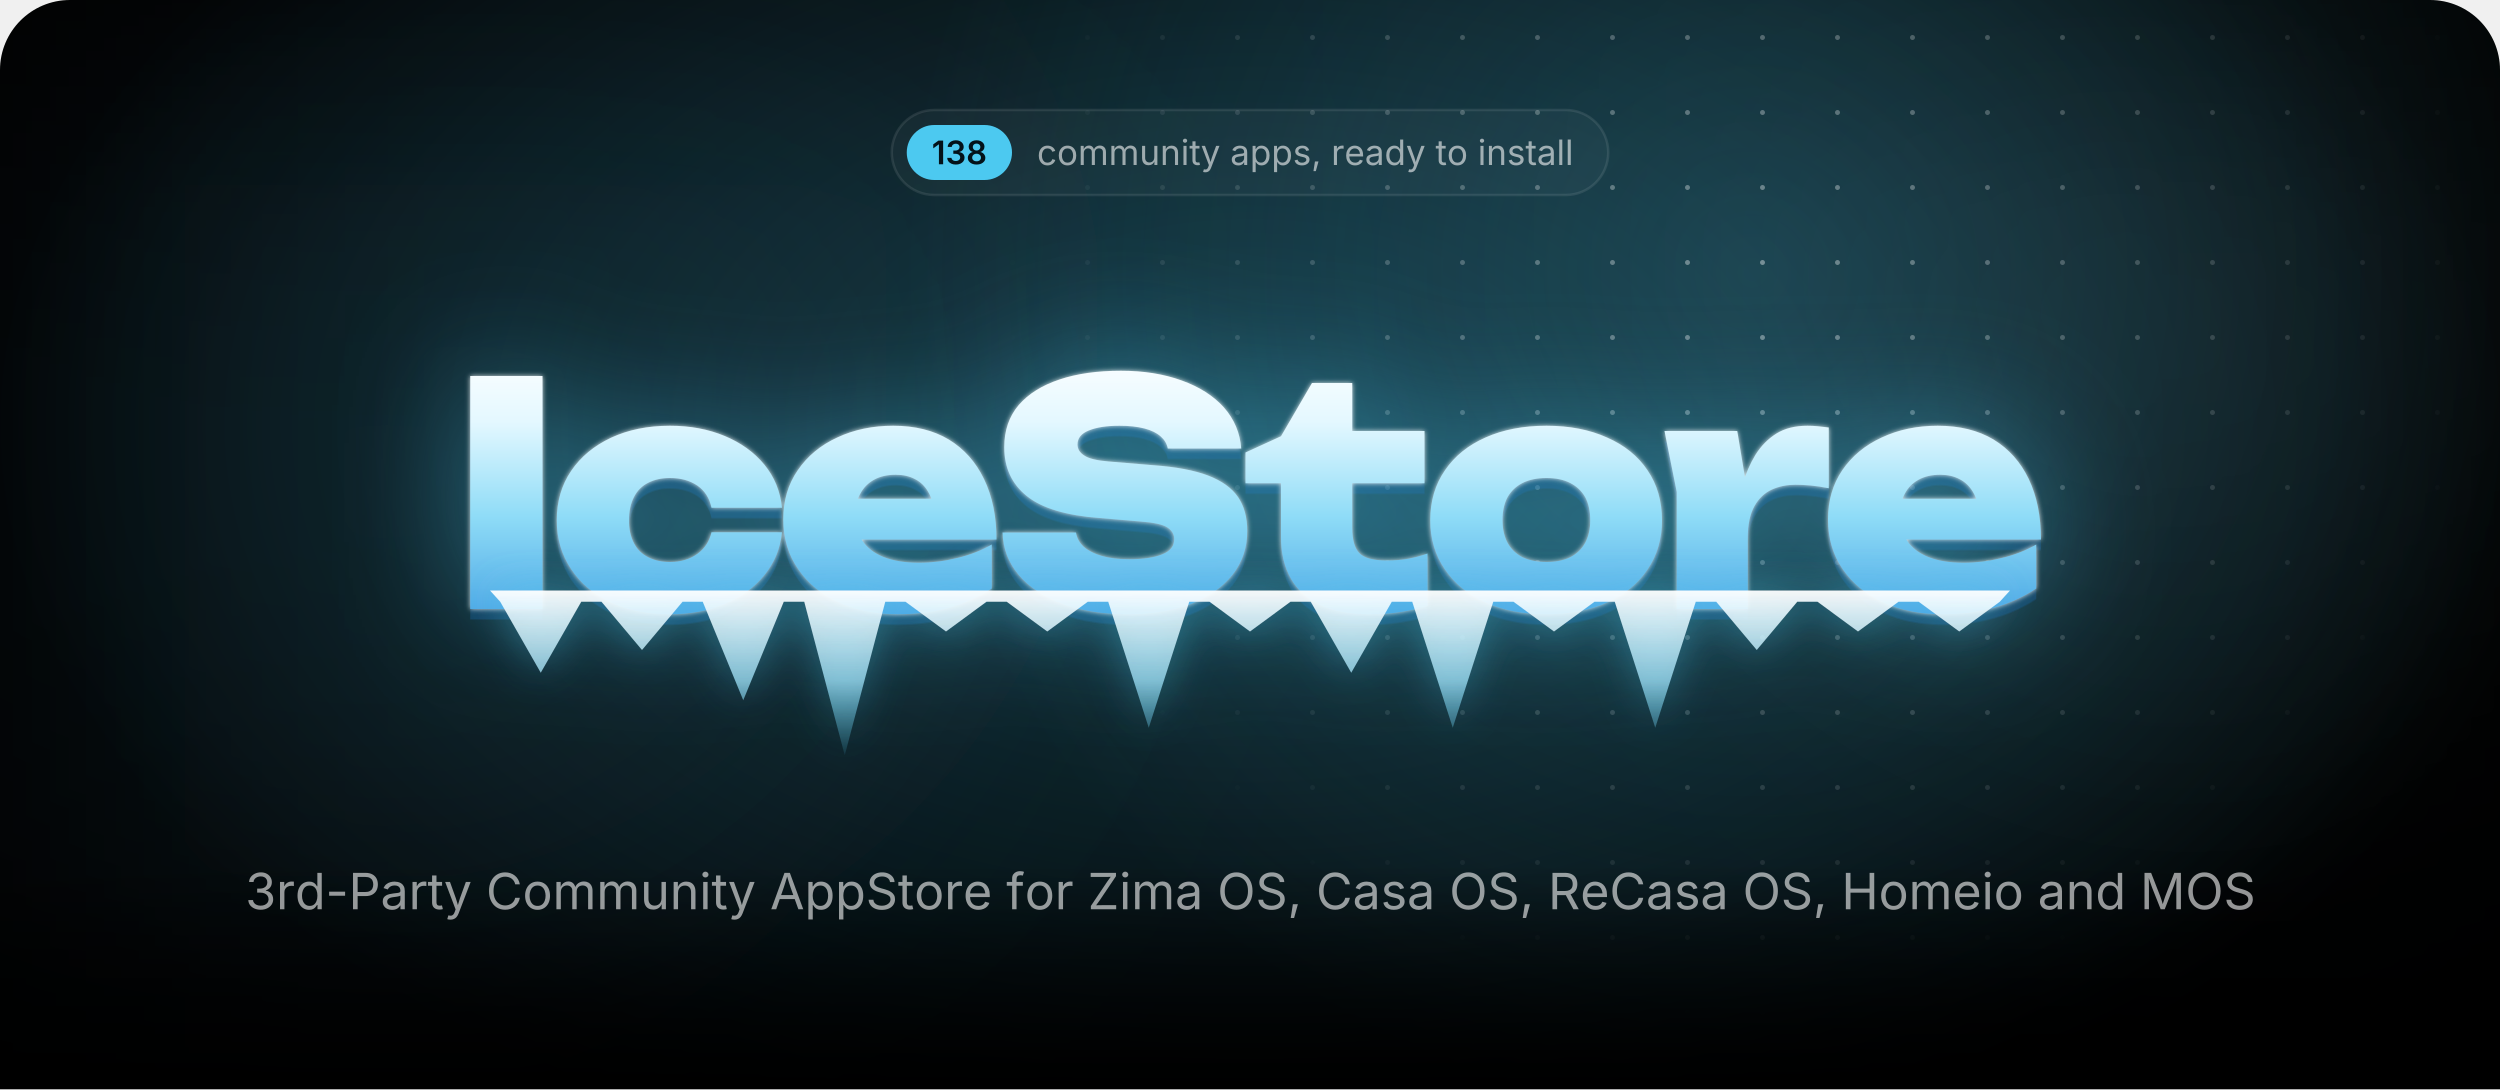
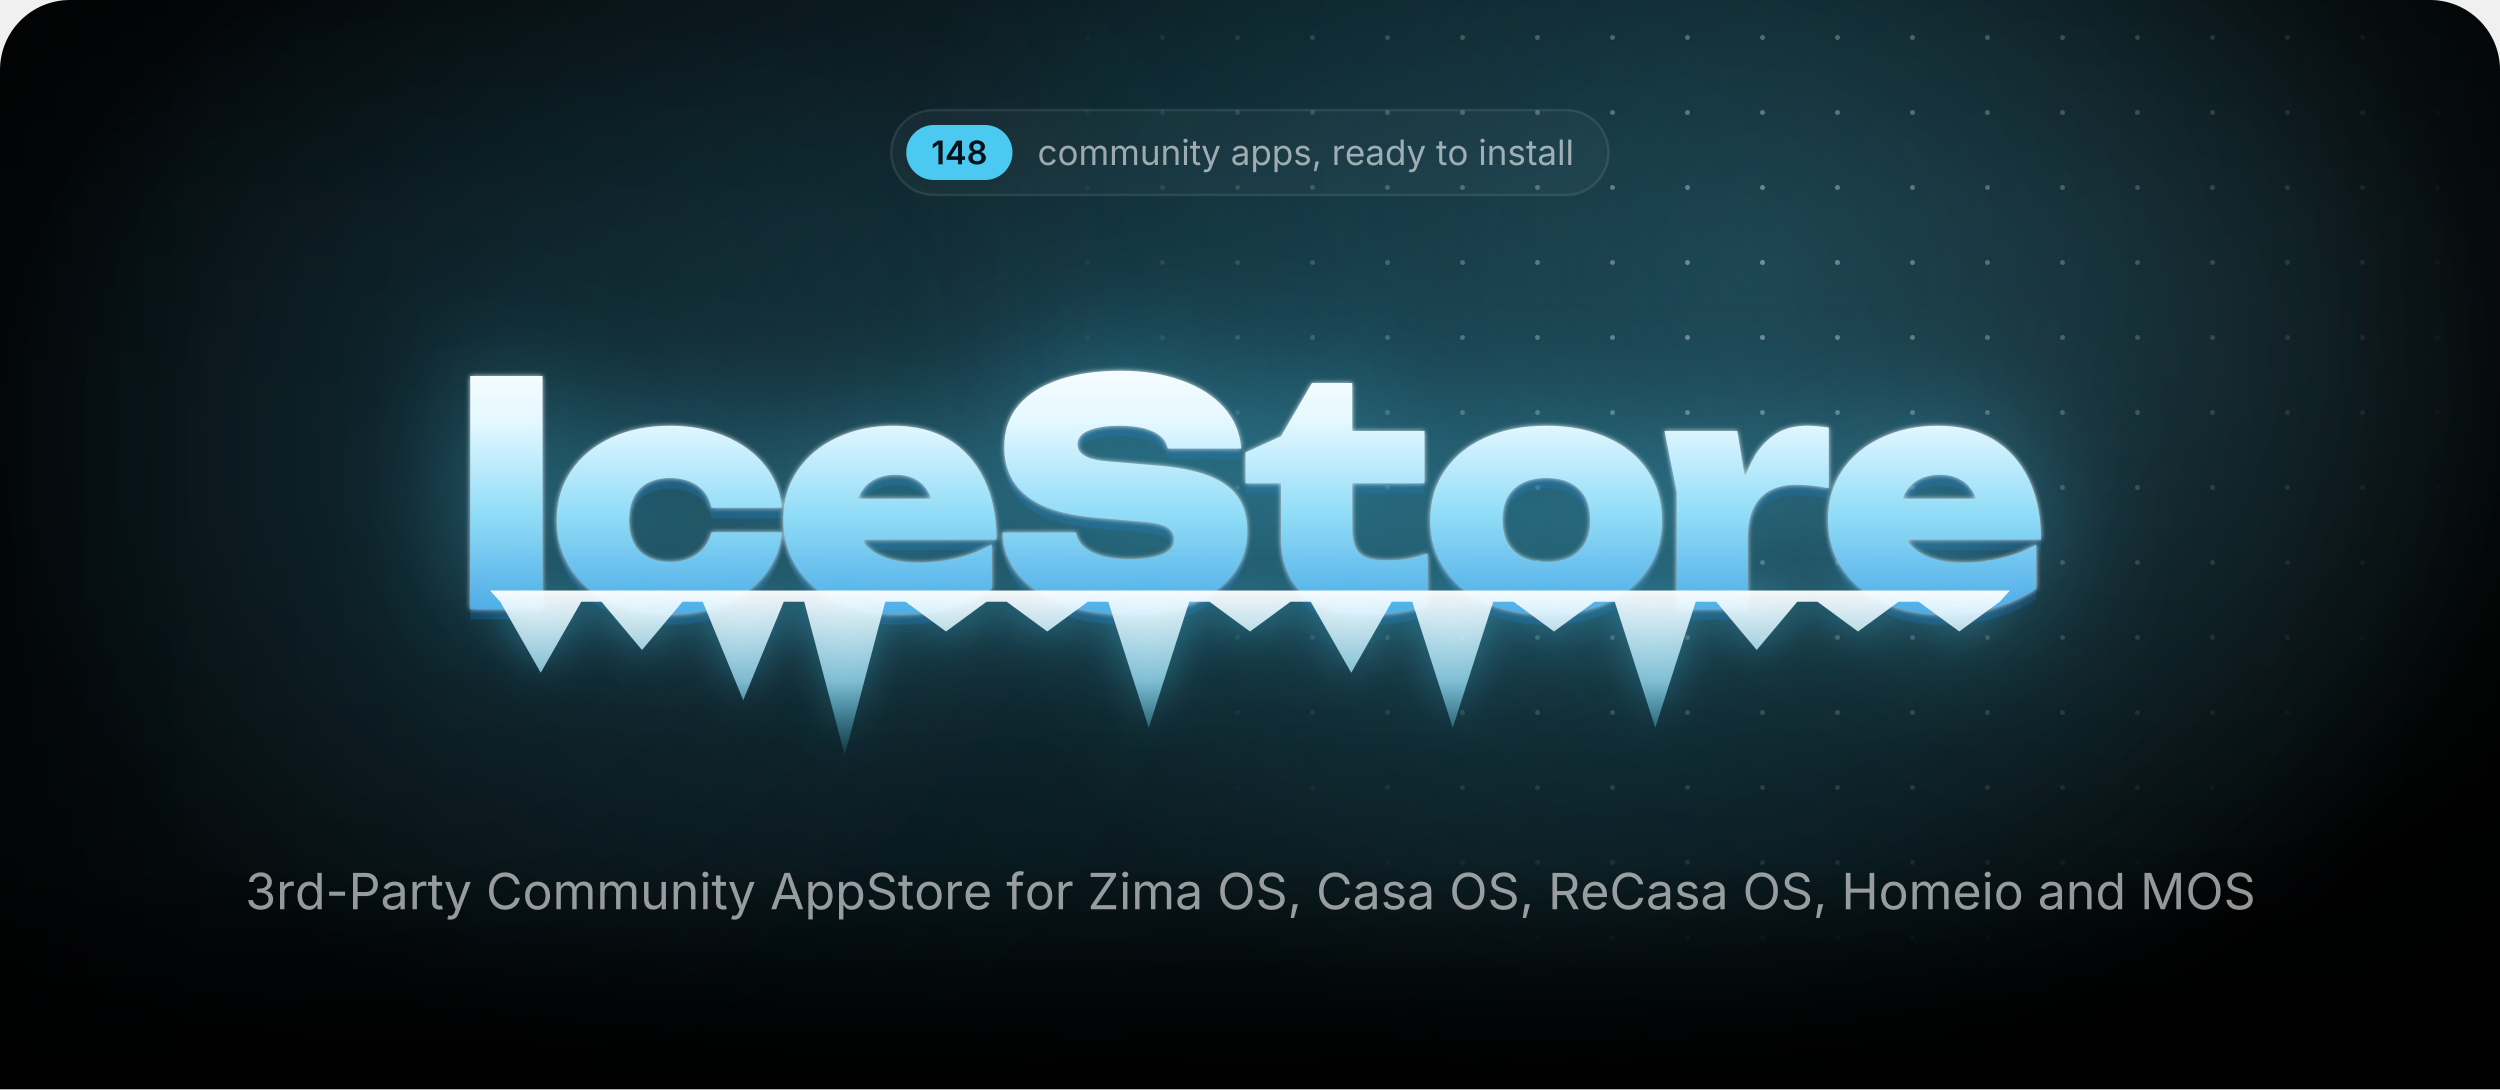
<svg xmlns="http://www.w3.org/2000/svg" width="1000" height="435.7" viewBox="0 0 1000 435.7">
  <style>.blob{transform-box:fill-box;transform-origin:center;animation:drift 22s ease-in-out infinite alternate}.blob+.blob{animation-duration:28s;animation-direction:alternate-reverse}@keyframes drift{to{transform:translate(180px,60px) scale(1.2)}}.spot{animation:spot 18s ease-in-out infinite alternate}@keyframes spot{to{transform:translate(-420px,40px)}}.gl{animation:gl 6s ease-in-out infinite}@keyframes gl{0%,35%{transform:translateX(0)}70%,100%{transform:translateX(1741px)}}.sp{transform-box:fill-box;transform-origin:center;opacity:0;animation:tw 3.2s ease-in-out infinite}@keyframes tw{0%,100%{opacity:0;transform:scale(.3) rotate(0)}50%{opacity:1;transform:scale(1) rotate(45deg)}}@media(prefers-reduced-motion:reduce){*{animation:none!important}}</style>
  <defs>
    <path id="semi.1342" d="M717 1490V0H452V1252H442L94 1002V1256L421 1490Z" />
-     <path id="semi.1345" d="M651 -20Q494 -20 372 34Q251 88 181 184Q111 279 107 404H376Q380 343 416 298Q453 253 514 228Q575 204 651 204Q731 204 792 232Q854 260 890 310Q925 361 925 427Q925 495 889 547Q853 599 786 628Q719 658 624 658H492V864H624Q702 864 761 892Q820 919 853 968Q886 1017 886 1082Q886 1145 858 1192Q829 1239 776 1266Q724 1292 654 1292Q585 1292 527 1268Q469 1243 433 1198Q397 1153 395 1089H138Q140 1214 210 1308Q279 1403 396 1456Q512 1510 656 1510Q805 1510 915 1454Q1025 1398 1086 1304Q1146 1211 1146 1098Q1146 972 1072 887Q998 802 877 775V763Q981 749 1053 702Q1125 654 1162 580Q1200 506 1200 413Q1200 288 1129 190Q1058 92 934 36Q811 -20 651 -20Z" />
+     <path id="semi.1346" d="M107 277V490L740 1490H916V1186H809L380 509V497H1264V277ZM816 0V341L821 438V1490H1072V0Z" />
    <path id="semi.1351" d="M655 -20Q494 -20 369 34Q244 89 174 184Q103 278 103 399Q103 492 144 571Q185 650 256 703Q326 756 414 771V780Q299 806 228 898Q157 991 157 1111Q157 1226 222 1316Q286 1406 398 1458Q511 1510 655 1510Q798 1510 910 1458Q1023 1406 1088 1316Q1153 1226 1153 1111Q1153 991 1082 898Q1010 806 897 780V771Q984 756 1054 703Q1125 650 1166 571Q1208 492 1208 399Q1208 278 1137 184Q1066 89 941 34Q816 -20 655 -20ZM655 186Q739 186 801 215Q863 244 898 296Q932 349 932 418Q932 490 896 544Q860 599 798 631Q735 663 655 663Q575 663 512 632Q449 600 413 545Q377 490 377 418Q377 349 411 297Q445 245 508 216Q571 186 655 186ZM655 865Q724 865 777 893Q830 921 861 970Q892 1020 892 1085Q892 1150 862 1198Q832 1246 778 1273Q725 1300 655 1300Q584 1300 530 1273Q477 1246 448 1198Q418 1150 418 1085Q418 1020 448 970Q478 921 532 893Q586 865 655 865Z" />
    <path id="regular.586" d="M613 -24Q461 -24 346 48Q232 120 168 250Q104 380 104 552Q104 727 168 858Q232 988 346 1060Q461 1132 613 1132Q694 1132 766 1111Q838 1090 898 1050Q957 1011 1000 954Q1043 896 1066 823L893 774Q881 817 856 853Q831 889 796 916Q760 942 714 956Q668 971 613 971Q501 971 429 912Q357 854 322 759Q287 664 287 552Q287 442 322 348Q357 253 429 195Q501 137 613 137Q669 137 716 152Q763 167 800 194Q836 222 861 260Q886 298 898 343L1070 294Q1048 219 1004 160Q961 102 901 60Q841 19 768 -2Q695 -24 613 -24Z" />
    <path id="regular.790" d="M613 -24Q461 -24 346 48Q232 120 168 250Q104 380 104 552Q104 727 168 858Q232 988 346 1060Q461 1132 613 1132Q766 1132 881 1060Q996 988 1060 858Q1124 727 1124 552Q1124 380 1060 250Q996 120 881 48Q766 -24 613 -24ZM613 137Q726 137 799 195Q872 253 907 348Q942 442 942 552Q942 663 907 758Q872 854 799 912Q726 971 613 971Q501 971 429 912Q357 854 322 759Q287 664 287 552Q287 442 322 348Q357 253 429 195Q501 137 613 137Z" />
    <path id="regular.766" d="M158 0V1118H333L334 868H320Q343 959 392 1018Q442 1078 508 1108Q575 1138 647 1138Q769 1138 844 1063Q920 988 942 866H918Q938 950 991 1011Q1044 1072 1120 1105Q1195 1138 1284 1138Q1381 1138 1461 1096Q1541 1054 1588 969Q1636 884 1636 754V0H1456V749Q1456 870 1388 922Q1320 974 1230 974Q1155 974 1100 942Q1046 911 1016 856Q987 801 987 730V0H807V767Q807 860 745 917Q683 974 588 974Q523 974 466 944Q408 913 373 853Q338 793 338 704V0Z" />
    <path id="regular.915" d="M537 -14Q424 -14 338 32Q253 79 206 173Q158 267 158 408V1118H338V423Q338 294 406 221Q474 148 591 148Q671 148 734 183Q798 218 835 286Q872 353 872 448V1118H1053V0H879V271H903Q851 114 756 50Q660 -14 537 -14Z" />
    <path id="regular.773" d="M338 670V0H158V1118H331L332 847H307Q358 1002 452 1067Q547 1132 674 1132Q787 1132 872 1086Q957 1039 1004 946Q1052 852 1052 710V0H872V695Q872 824 804 897Q737 970 620 970Q540 970 476 935Q412 900 375 833Q338 766 338 670Z" />
    <path id="regular.689" d="M158 0V1118H338V0ZM249 1301Q198 1301 161 1336Q124 1371 124 1420Q124 1470 161 1504Q198 1539 249 1539Q301 1539 338 1504Q375 1470 375 1420Q375 1371 338 1336Q301 1301 249 1301Z" />
    <path id="regular.889" d="M598 1118V964H20V1118ZM188 1384H368V290Q368 215 398 180Q429 146 500 146Q517 146 544 150Q570 154 592 158L629 6Q601 -4 566 -9Q530 -14 495 -14Q350 -14 269 62Q188 139 188 276Z" />
    <path id="regular.998" d="M140 -405 186 -249 205 -254Q260 -268 305 -262Q350 -255 386 -217Q422 -179 449 -99L481 -6L54 1118H251L489 455Q527 351 553 249Q579 147 608 51H542Q571 147 598 250Q624 352 661 455L901 1118H1097L606 -167Q572 -256 524 -314Q477 -371 414 -398Q351 -426 272 -426Q224 -426 189 -419Q154 -412 140 -405Z" />
    <path id="regular.507" d="M471 -26Q365 -26 278 14Q192 54 141 131Q90 208 90 318Q90 414 128 474Q166 534 230 568Q293 603 370 620Q447 637 525 647Q625 660 688 667Q751 674 782 691Q812 708 812 749V755Q812 825 786 874Q760 922 708 948Q656 974 578 974Q498 974 441 949Q384 924 348 886Q313 849 295 810L122 867Q165 969 238 1026Q311 1084 399 1108Q487 1132 573 1132Q629 1132 700 1118Q772 1105 838 1065Q905 1025 948 946Q992 868 992 737V0H815V152H803Q784 113 742 72Q700 30 633 2Q566 -26 471 -26ZM502 133Q602 133 671 172Q740 211 776 274Q812 336 812 404V559Q801 546 764 536Q727 525 680 517Q632 509 588 504Q543 498 517 495Q452 487 396 468Q339 448 305 410Q271 373 271 309Q271 251 301 212Q331 173 383 153Q435 133 502 133Z" />
    <path id="regular.843" d="M158 -418V1118H332V939H352Q371 969 405 1014Q439 1060 503 1096Q567 1132 676 1132Q816 1132 922 1062Q1029 992 1090 862Q1150 733 1150 556Q1150 378 1090 248Q1030 118 924 47Q817 -24 677 -24Q571 -24 506 12Q441 49 406 96Q371 142 352 173H338V-418ZM650 137Q755 137 826 194Q896 250 932 346Q967 441 967 558Q967 674 932 768Q897 861 826 916Q756 971 650 971Q547 971 477 919Q407 867 372 774Q336 682 336 558Q336 434 372 339Q408 244 478 190Q549 137 650 137Z" />
    <path id="regular.871" d="M538 -24Q423 -24 334 10Q244 43 186 109Q128 175 108 271L279 312Q303 220 370 177Q436 134 536 134Q653 134 722 184Q792 234 792 303Q792 361 752 400Q711 438 628 457L442 501Q290 537 216 612Q142 688 142 806Q142 902 196 976Q250 1049 344 1090Q437 1132 556 1132Q671 1132 752 1098Q832 1063 882 1002Q933 942 958 863L795 821Q772 881 718 930Q665 979 557 979Q457 979 390 933Q324 887 324 817Q324 755 369 718Q414 680 512 657L681 617Q833 581 906 506Q979 430 979 315Q979 217 924 140Q868 64 768 20Q669 -24 538 -24Z" />
    <path id="regular.1501" d="M128 -359 216 208H422L266 -359Z" />
    <path id="regular.852" d="M158 0V1118H332V946H344Q375 1031 454 1082Q534 1134 634 1134Q654 1134 682 1133Q709 1132 725 1131V950Q717 952 685 956Q653 960 617 960Q537 960 474 926Q410 893 374 834Q338 776 338 700V0Z" />
    <path id="regular.614" d="M628 -24Q466 -24 348 48Q231 120 168 249Q104 378 104 550Q104 722 166 853Q228 984 342 1058Q455 1132 607 1132Q696 1132 782 1102Q869 1073 940 1008Q1010 942 1052 835Q1094 728 1094 573V498H226V650H997L913 594Q913 704 878 790Q844 875 776 924Q708 972 607 972Q506 972 434 922Q362 873 324 794Q286 714 286 623V522Q286 398 329 312Q372 225 450 180Q527 136 629 136Q695 136 749 155Q803 174 842 212Q881 251 902 308L1076 260Q1050 176 988 112Q926 48 834 12Q743 -24 628 -24Z" />
    <path id="regular.597" d="M577 -24Q438 -24 331 47Q224 118 164 248Q104 378 104 556Q104 733 164 862Q225 992 332 1062Q439 1132 578 1132Q687 1132 751 1096Q815 1060 850 1014Q884 969 902 939H916V1490H1096V0H922V173H902Q884 142 848 96Q813 49 748 12Q684 -24 577 -24ZM604 137Q706 137 776 190Q846 244 882 339Q918 434 918 558Q918 682 882 774Q847 867 777 919Q707 971 604 971Q498 971 428 916Q357 861 322 768Q287 674 287 558Q287 441 322 346Q358 250 429 194Q500 137 604 137Z" />
    <path id="regular.736" d="M338 1490V0H158V1490Z" />
    <path id="regular.1345" d="M635 -20Q489 -20 376 30Q263 80 196 169Q130 258 125 376H317Q323 305 366 254Q408 202 478 174Q547 147 632 147Q726 147 798 180Q871 212 913 271Q955 330 955 407Q955 488 914 550Q874 611 797 646Q720 681 609 681H488V846H609Q696 846 762 878Q829 909 866 966Q903 1023 903 1100Q903 1174 870 1229Q838 1284 778 1314Q718 1345 637 1345Q561 1345 494 1318Q428 1290 386 1239Q343 1188 340 1115H157Q161 1232 227 1321Q293 1410 402 1460Q510 1510 641 1510Q780 1510 880 1454Q981 1398 1035 1307Q1089 1216 1089 1110Q1089 984 1022 896Q956 808 842 774V762Q937 747 1004 698Q1072 649 1108 574Q1143 499 1143 405Q1143 283 1077 187Q1011 91 896 36Q781 -20 635 -20Z" />
    <path id="regular.1459" d="M798 719V553H144V719Z" />
    <path id="regular.375" d="M180 0V1490H690Q864 1490 976 1426Q1089 1363 1144 1256Q1198 1149 1198 1016Q1198 883 1144 775Q1089 667 977 603Q865 539 691 539H330V706H682Q800 706 872 746Q944 787 976 858Q1009 928 1009 1016Q1009 1104 976 1174Q944 1243 872 1283Q799 1323 680 1323H370V0Z" />
    <path id="regular.73" d="M783 -20Q592 -20 442 72Q293 165 208 336Q122 508 122 744Q122 981 208 1152Q293 1324 442 1417Q592 1510 783 1510Q896 1510 996 1477Q1097 1444 1177 1380Q1257 1317 1310 1226Q1364 1136 1384 1021H1194Q1178 1098 1140 1156Q1101 1214 1046 1254Q990 1294 923 1314Q856 1334 783 1334Q649 1334 541 1266Q433 1198 370 1066Q307 935 307 744Q307 554 370 422Q434 291 542 224Q650 156 783 156Q856 156 923 176Q990 197 1046 236Q1101 276 1140 334Q1178 393 1194 469H1384Q1365 355 1312 265Q1258 175 1178 111Q1098 47 998 14Q897 -20 783 -20Z" />
    <path id="regular.2" d="M52 0 593 1490H813L1361 0H1161L845 884Q816 966 778 1088Q739 1211 684 1401H720Q666 1209 626 1084Q587 960 561 884L254 0ZM324 416V582H1089V416Z" />
    <path id="regular.397" d="M657 -26Q496 -26 378 26Q259 78 192 172Q125 265 116 390H311Q319 306 368 252Q417 197 494 170Q570 144 657 144Q758 144 838 177Q919 210 966 270Q1013 330 1013 409Q1013 481 972 526Q932 571 865 600Q798 629 718 651L538 702Q358 753 258 848Q158 943 158 1091Q158 1217 226 1312Q294 1406 410 1458Q526 1510 670 1510Q817 1510 930 1458Q1043 1406 1108 1316Q1174 1227 1178 1114H992Q979 1223 888 1282Q797 1342 664 1342Q568 1342 496 1310Q423 1279 383 1224Q343 1170 343 1100Q343 1022 392 974Q440 927 506 900Q573 874 627 859L776 818Q836 802 908 774Q981 746 1047 700Q1113 653 1156 582Q1198 510 1198 406Q1198 284 1134 186Q1071 88 950 31Q829 -26 657 -26Z" />
    <path id="regular.647" d="M678 1118V964H20V1118ZM240 0V1267Q240 1364 286 1429Q331 1494 404 1527Q477 1560 558 1560Q622 1560 664 1550Q706 1539 726 1530L676 1376Q662 1381 640 1387Q617 1393 579 1393Q496 1393 458 1350Q420 1308 420 1227V0Z" />
    <path id="regular.496" d="M130 0V134L796 1125Q841 1192 892 1260Q943 1327 994 1393L1015 1331Q923 1325 830 1324Q737 1322 645 1322H122V1490H1158V1354L502 379Q454 308 400 237Q347 166 294 97L273 159Q365 165 456 166Q548 168 640 168H1166V0Z" />
    <path id="regular.321" d="M784 -20Q593 -20 444 72Q294 165 208 336Q122 508 122 744Q122 981 208 1152Q294 1324 444 1417Q593 1510 784 1510Q975 1510 1124 1417Q1273 1324 1358 1152Q1444 981 1444 744Q1444 508 1358 336Q1273 165 1124 72Q975 -20 784 -20ZM784 156Q917 156 1024 224Q1132 291 1196 422Q1259 554 1259 744Q1259 936 1196 1068Q1132 1199 1024 1266Q917 1334 784 1334Q650 1334 542 1266Q434 1198 370 1066Q307 935 307 744Q307 554 370 423Q434 292 542 224Q650 156 784 156Z" />
    <path id="regular.384" d="M180 0V1490H690Q864 1490 976 1430Q1089 1371 1144 1267Q1198 1163 1198 1030Q1198 897 1144 795Q1089 693 977 636Q865 578 691 578H286V747H682Q800 747 872 782Q943 816 976 880Q1009 943 1009 1030Q1009 1119 976 1184Q943 1250 871 1286Q799 1323 680 1323H370V0ZM1036 0 676 671H890L1256 0Z" />
    <path id="regular.161" d="M180 0V1490H370V846H1152V1490H1342V0H1152V678H370V0Z" />
    <path id="regular.292" d="M180 0V1490H450L817 550Q830 517 846 468Q863 418 882 360Q900 302 917 244Q934 187 947 138H905Q919 184 936 240Q953 297 972 356Q990 414 1007 465Q1024 516 1037 550L1399 1490H1670V0H1483V851Q1483 897 1484 956Q1484 1015 1486 1080Q1487 1145 1488 1212Q1490 1279 1491 1342H1507Q1486 1273 1462 1202Q1439 1130 1416 1064Q1394 997 1374 942Q1354 887 1340 851L1007 0H842L504 851Q490 886 471 940Q452 993 430 1058Q407 1124 383 1196Q359 1269 334 1342H352Q354 1286 356 1221Q357 1156 358 1090Q359 1023 360 962Q361 900 361 851V0Z" />
    <radialGradient id="glow">
      <stop stop-color="#4cc9f0" stop-opacity=".28" />
      <stop offset="1" stop-color="#4cc9f0" stop-opacity="0" />
    </radialGradient>
    <radialGradient id="cur">
      <stop stop-color="#4cc9f0" stop-opacity=".2" />
      <stop offset=".65" stop-color="#4cc9f0" stop-opacity="0" />
    </radialGradient>
    <radialGradient id="spot">
      <stop stop-color="#fff" />
      <stop offset="1" stop-color="#000" />
    </radialGradient>
    <pattern id="dots" width="30" height="30" patternUnits="userSpaceOnUse">
      <circle cx="15" cy="15" r="1" fill="#fff" fill-opacity=".4" />
    </pattern>
    <mask id="dm">
      <circle class="spot" cx="700" cy="110" r="300" fill="url(#spot)" />
    </mask>
    <linearGradient id="fade" x2="0" y2="1">
      <stop offset="0.793" stop-color="#fff" />
      <stop offset="1" stop-color="#000" />
    </linearGradient>
    <mask id="bf">
      <rect width="1000" height="435.7" fill="url(#fade)" />
    </mask>
    <filter id="blur" filterUnits="userSpaceOnUse" x="-500" y="-500" width="2000" height="1500">
      <feGaussianBlur stdDeviation="90" />
    </filter>
    <linearGradient id="ice" gradientUnits="userSpaceOnUse" x1="0" y1="138" x2="0" y2="256">
      <stop stop-color="#fff" />
      <stop offset=".26" stop-color="#e4f8ff" />
      <stop offset=".58" stop-color="#8fdcf7" />
      <stop offset="1" stop-color="#3d9be0" />
    </linearGradient>
    <linearGradient id="ig" x2="0" y2="1">
      <stop stop-color="#fff" stop-opacity=".95" />
      <stop offset=".55" stop-color="#9fe3fa" stop-opacity=".75" />
      <stop offset="1" stop-color="#4cc9f0" stop-opacity=".1" />
    </linearGradient>
    <linearGradient id="gl">
      <stop stop-color="#fff" stop-opacity="0" />
      <stop offset=".5" stop-color="#fff" stop-opacity=".95" />
      <stop offset="1" stop-color="#fff" stop-opacity="0" />
    </linearGradient>
    <clipPath id="wc">
      <path d="M188.1 150.4H217V243.6H188.1ZM312.8 212.9Q311.8 222.7 305.7 230.1Q299.7 237.5 289.9 241.6Q280.1 245.7 268 245.7Q254.7 245.7 244.4 241Q234.2 236.3 228.5 227.7Q222.7 219.1 222.7 208.1Q222.7 196.8 228.5 188.3Q234.2 179.9 244.4 175.1Q254.7 170.3 268 170.3Q280.1 170.3 289.9 174.4Q299.7 178.5 305.7 185.8Q311.8 193.2 312.8 203.1H284.6Q283.4 197.3 278.9 194.2Q274.4 191.2 268 191.2Q263 191.2 259.3 193.1Q255.5 195 253.6 198.8Q251.6 202.6 251.6 208.1Q251.6 213.5 253.6 217.3Q255.5 221 259.3 222.9Q263 224.8 268 224.8Q274.4 224.8 278.9 221.6Q283.4 218.3 284.6 212.9ZM359 245.7Q345.9 245.7 335.6 241Q325.2 236.3 319.3 227.7Q313.3 219.1 313.3 207.7Q313.3 196.5 319.1 188.1Q324.9 179.6 334.9 175Q344.9 170.3 357.3 170.3Q370.3 170.3 379.5 175.8Q388.7 181.4 393.6 191.6Q398.6 201.9 398.6 215.8H336.6V199.5H382.2L373.8 205.1Q373.3 200.2 371.3 196.8Q369.4 193.4 366.1 191.7Q362.8 189.9 358.3 189.9Q353.2 189.9 349.6 191.9Q346 193.9 344.1 197.5Q342.1 201 342.1 205.5Q342.1 211.8 344.9 216.2Q347.7 220.5 353.4 222.8Q359.2 225.1 367.6 225.1Q375.3 225.1 382.9 223.2Q390.5 221.4 396.7 217.8V235.4Q389.1 240.4 379.7 243.1Q370.3 245.7 359 245.7ZM401 213H430.4Q430.9 216.3 433.5 218.7Q436.2 221.1 440.8 222.4Q445.4 223.7 451.6 223.7Q460.2 223.7 465 221.7Q469.7 219.8 469.7 215.7Q469.7 212.8 467 211Q464.3 209.2 456.2 208.6L439.8 207.2Q419.7 205.7 410.7 198.4Q401.7 191.2 401.7 178.9Q401.7 168.8 407.5 162Q413.3 155.3 423.8 151.8Q434.2 148.3 448.4 148.3Q462 148.3 472.7 152.2Q483.3 156 489.6 163Q495.8 170.1 496.5 179.4H467.1Q466.6 176.6 464.3 174.6Q462 172.5 457.8 171.4Q453.6 170.3 447.8 170.3Q440.1 170.3 435.5 172.2Q431 174 431 177.8Q431 180.5 433.7 182.2Q436.3 184 443.5 184.6L461.5 186.1Q475 187.1 483.2 190.2Q491.5 193.4 495.2 198.8Q498.9 204.2 498.9 212.4Q498.9 222.4 493 229.9Q487 237.4 476.3 241.6Q465.5 245.7 451.1 245.7Q436.3 245.7 425.1 241.6Q414 237.5 407.6 230.1Q401.3 222.7 401 213ZM498.2 193.3V181L512.4 174.5L524.8 153.2H540.9V172.4H569.8V193.3H540.9V211.1Q540.9 218.3 543.7 221.2Q546.5 224.2 554.7 224.2Q559.8 224.2 563.8 223.4Q567.8 222.6 571 221.4V242.4Q567 243.6 560.9 244.7Q554.9 245.7 548.1 245.7Q536 245.7 528.1 242Q520.2 238.3 516.3 231.3Q512.4 224.4 512.4 214.9V193.3ZM618.5 245.7Q604.7 245.7 594.2 241Q583.8 236.3 578 227.8Q572.1 219.3 572.1 208.1Q572.1 196.6 578 188.1Q583.8 179.6 594.2 175Q604.7 170.3 618.6 170.3Q632.4 170.3 642.8 175Q653.3 179.6 659 188.1Q664.8 196.6 664.8 208.1Q664.8 219.3 659 227.8Q653.3 236.3 642.8 241Q632.4 245.7 618.5 245.7ZM618.6 224.8Q624.2 224.8 628.1 222.9Q632 220.9 634.1 217.1Q636.1 213.3 636.1 208.1Q636.1 202.7 634.1 198.9Q632 195.2 628.1 193.2Q624.2 191.2 618.6 191.2Q613 191.2 609 193.2Q605.1 195.2 603 198.9Q601 202.7 601 208Q601 213.3 603 217.1Q605.1 220.9 609 222.9Q613 224.8 618.6 224.8ZM665.8 172.4H694.9L699.1 197.6V243.6H670.7V196.8ZM731.5 171V195.3Q727.6 194.5 724.3 194.2Q721 193.9 718.2 193.9Q713.1 193.9 708.8 195.8Q704.4 197.8 701.8 202.4Q699.1 207.1 699.1 215.3L693.9 208.8Q695 201.1 696.9 194.2Q698.9 187.3 702.2 181.9Q705.6 176.5 710.6 173.4Q715.6 170.3 723 170.3Q725 170.3 727.1 170.5Q729.2 170.7 731.5 171ZM776.9 245.7Q763.7 245.7 753.4 241Q743.1 236.3 737.1 227.7Q731.2 219.1 731.2 207.7Q731.2 196.5 736.9 188.1Q742.7 179.6 752.7 175Q762.7 170.3 775.1 170.3Q788.2 170.3 797.4 175.8Q806.6 181.4 811.5 191.6Q816.4 201.9 816.4 215.8H754.4V199.5H800L791.7 205.1Q791.2 200.2 789.2 196.8Q787.2 193.4 783.9 191.7Q780.6 189.9 776.1 189.9Q771 189.9 767.4 191.9Q763.8 193.9 761.9 197.5Q760 201 760 205.5Q760 211.8 762.8 216.2Q765.6 220.5 771.3 222.8Q777 225.1 785.5 225.1Q793.2 225.1 800.7 223.2Q808.3 221.4 814.5 217.8V235.4Q807 240.4 797.6 243.1Q788.2 245.7 776.9 245.7Z" />
    </clipPath>
    <filter id="frost" x="-20%" y="-60%" width="140%" height="220%" color-interpolation-filters="sRGB">
      <feGaussianBlur in="SourceAlpha" stdDeviation="1" result="a" />
      <feFlood flood-color="#fff" flood-opacity=".85" />
      <feComposite in2="a" operator="in" result="s1" />
      <feGaussianBlur in="SourceAlpha" stdDeviation="25.2" result="b" />
      <feFlood flood-color="#4cc9f0" flood-opacity=".5" />
      <feComposite in2="b" operator="in" result="s2" />
      <feOffset in="SourceAlpha" dy="4.2" result="c" />
      <feFlood flood-color="#125696" flood-opacity=".4" />
      <feComposite in2="c" operator="in" result="s3" />
      <feMerge>
        <feMergeNode in="s3" />
        <feMergeNode in="s2" />
        <feMergeNode in="s1" />
        <feMergeNode in="SourceGraphic" />
      </feMerge>
    </filter>
    <filter id="drip" x="-10%" y="-60%" width="120%" height="220%">
      <feGaussianBlur in="SourceAlpha" stdDeviation="8.4" result="b" />
      <feFlood flood-color="#4cc9f0" flood-opacity=".45" />
      <feComposite in2="b" operator="in" />
      <feMerge>
        <feMergeNode />
        <feMergeNode in="SourceGraphic" />
      </feMerge>
    </filter>
    <clipPath id="pg">
      <path d="M0,28 A28,28 0 0 1 28,0 H972 A28,28 0 0 1 1000,28 V435.7 A0,0 0 0 1 1000,435.7 H0 A0,0 0 0 1 0,435.7 Z" />
    </clipPath>
  </defs>
  <g clip-path="url(#pg)">
    <rect x="0" y="0" width="1000" height="435.7" rx="0" fill="#000" />
    <g mask="url(#bf)">
      <ellipse cx="500" cy="170" rx="500" ry="310" fill="url(#glow)" />
      <circle class="blob" cx="140" cy="140" r="260" fill="#4cc9f0" fill-opacity=".1" filter="url(#blur)" />
      <circle class="blob" cx="900" cy="40" r="220" fill="#a5e8ff" fill-opacity=".08" filter="url(#blur)" />
      <circle class="spot" cx="700" cy="110" r="520" fill="url(#cur)" />
      <rect width="1000" height="435.7" fill="url(#dots)" mask="url(#dm)" />
    </g>
-     <rect x="356.7" y="44" width="286.6" height="34" rx="17" fill="rgba(255,255,255,.035)" stroke="rgba(255,255,255,.09)" />
-     <rect x="362.7" y="50" width="42.1" height="22" rx="11" fill="#4cc9f0" />
-     <g fill="#031219" transform="translate(372.7,65.7) scale(0.00635,-0.00635)">
+     <rect x="356.5" y="44" width="286.9" height="34" rx="17" fill="rgba(255,255,255,.035)" stroke="rgba(255,255,255,.09)" />
+     <rect x="362.5" y="50" width="42.5" height="22" rx="11" fill="#4cc9f0" />
+     <g fill="#031219" transform="translate(372.5,65.7) scale(0.00635,-0.00635)">
      <use href="#semi.1342" x="0" />
-       <use href="#semi.1345" x="866" />
-       <use href="#semi.1351" x="2169" />
-     </g>
-     <g fill="rgba(255,255,255,.58)" transform="translate(414.8,66) scale(0.00684,-0.00684)">
+       <use href="#semi.1346" x="866" />
+       <use href="#semi.1351" x="2230" />
+     </g>
+     <g fill="rgba(255,255,255,.58)" transform="translate(415,66) scale(0.00684,-0.00684)">
      <use href="#regular.586" x="0" />
      <use href="#regular.790" x="1170" />
      <use href="#regular.766" x="2398" />
      <use href="#regular.766" x="4192" />
      <use href="#regular.915" x="5986" />
      <use href="#regular.773" x="7197" />
      <use href="#regular.689" x="8407" />
      <use href="#regular.889" x="8903" />
      <use href="#regular.998" x="9573" />
      <use href="#regular.507" x="11300" />
      <use href="#regular.843" x="12450" />
      <use href="#regular.843" x="13704" />
      <use href="#regular.871" x="14958" />
      <use href="#regular.1501" x="16039" />
      <use href="#regular.852" x="17205" />
      <use href="#regular.614" x="17976" />
      <use href="#regular.507" x="19170" />
      <use href="#regular.597" x="20320" />
      <use href="#regular.998" x="21574" />
      <use href="#regular.889" x="23301" />
      <use href="#regular.790" x="23971" />
      <use href="#regular.689" x="25775" />
      <use href="#regular.773" x="26271" />
      <use href="#regular.871" x="27481" />
      <use href="#regular.889" x="28562" />
      <use href="#regular.507" x="29232" />
      <use href="#regular.736" x="30382" />
      <use href="#regular.736" x="30878" />
    </g>
    <g filter="url(#frost)">
      <path fill="url(#ice)" d="M188.1 150.4H217V243.6H188.1ZM312.8 212.9Q311.8 222.7 305.7 230.1Q299.7 237.5 289.9 241.6Q280.1 245.7 268 245.7Q254.7 245.7 244.4 241Q234.2 236.3 228.5 227.7Q222.7 219.1 222.7 208.1Q222.7 196.8 228.5 188.3Q234.2 179.9 244.4 175.1Q254.7 170.3 268 170.3Q280.1 170.3 289.9 174.4Q299.7 178.5 305.7 185.8Q311.8 193.2 312.8 203.1H284.6Q283.4 197.3 278.9 194.2Q274.4 191.2 268 191.2Q263 191.2 259.3 193.1Q255.5 195 253.6 198.8Q251.6 202.6 251.6 208.1Q251.6 213.5 253.6 217.3Q255.5 221 259.3 222.9Q263 224.8 268 224.8Q274.4 224.8 278.9 221.6Q283.4 218.3 284.6 212.9ZM359 245.7Q345.9 245.7 335.6 241Q325.2 236.3 319.3 227.7Q313.3 219.1 313.3 207.7Q313.3 196.5 319.1 188.1Q324.9 179.6 334.9 175Q344.9 170.3 357.3 170.3Q370.3 170.3 379.5 175.8Q388.7 181.4 393.6 191.6Q398.6 201.9 398.6 215.8H336.6V199.5H382.2L373.8 205.1Q373.3 200.2 371.3 196.8Q369.4 193.4 366.1 191.7Q362.8 189.9 358.3 189.9Q353.2 189.9 349.6 191.9Q346 193.9 344.1 197.5Q342.1 201 342.1 205.5Q342.1 211.8 344.9 216.2Q347.7 220.5 353.4 222.8Q359.2 225.1 367.6 225.1Q375.3 225.1 382.9 223.2Q390.5 221.4 396.7 217.8V235.4Q389.1 240.4 379.7 243.1Q370.3 245.7 359 245.7ZM401 213H430.4Q430.9 216.3 433.5 218.7Q436.2 221.1 440.8 222.4Q445.4 223.7 451.6 223.7Q460.2 223.7 465 221.7Q469.7 219.8 469.7 215.7Q469.7 212.8 467 211Q464.3 209.2 456.2 208.6L439.8 207.2Q419.7 205.7 410.7 198.4Q401.7 191.2 401.7 178.9Q401.7 168.8 407.5 162Q413.3 155.3 423.8 151.8Q434.2 148.3 448.4 148.3Q462 148.3 472.7 152.2Q483.3 156 489.6 163Q495.8 170.1 496.5 179.4H467.1Q466.6 176.6 464.3 174.6Q462 172.5 457.8 171.4Q453.6 170.3 447.8 170.3Q440.1 170.3 435.5 172.2Q431 174 431 177.8Q431 180.5 433.7 182.2Q436.3 184 443.5 184.6L461.5 186.1Q475 187.1 483.2 190.2Q491.5 193.4 495.2 198.8Q498.9 204.2 498.9 212.4Q498.9 222.4 493 229.9Q487 237.4 476.3 241.6Q465.5 245.7 451.1 245.7Q436.3 245.7 425.1 241.6Q414 237.5 407.6 230.1Q401.3 222.7 401 213ZM498.2 193.3V181L512.4 174.5L524.8 153.2H540.9V172.4H569.8V193.3H540.9V211.1Q540.9 218.3 543.7 221.2Q546.5 224.2 554.7 224.2Q559.8 224.2 563.8 223.4Q567.8 222.6 571 221.4V242.4Q567 243.6 560.9 244.7Q554.9 245.7 548.1 245.7Q536 245.7 528.1 242Q520.2 238.3 516.3 231.3Q512.4 224.4 512.4 214.9V193.3ZM618.5 245.7Q604.7 245.7 594.2 241Q583.8 236.3 578 227.8Q572.1 219.3 572.1 208.1Q572.1 196.6 578 188.1Q583.8 179.6 594.2 175Q604.7 170.3 618.6 170.3Q632.4 170.3 642.8 175Q653.3 179.6 659 188.1Q664.8 196.6 664.8 208.1Q664.8 219.3 659 227.8Q653.3 236.3 642.8 241Q632.4 245.7 618.5 245.7ZM618.6 224.8Q624.2 224.8 628.1 222.9Q632 220.9 634.1 217.1Q636.1 213.3 636.1 208.1Q636.1 202.7 634.1 198.9Q632 195.2 628.1 193.2Q624.2 191.2 618.6 191.2Q613 191.2 609 193.2Q605.1 195.2 603 198.9Q601 202.7 601 208Q601 213.3 603 217.1Q605.1 220.9 609 222.9Q613 224.8 618.6 224.8ZM665.8 172.4H694.9L699.1 197.6V243.6H670.7V196.8ZM731.5 171V195.3Q727.6 194.5 724.3 194.2Q721 193.9 718.2 193.9Q713.1 193.9 708.8 195.8Q704.4 197.8 701.8 202.4Q699.1 207.1 699.1 215.3L693.9 208.8Q695 201.1 696.9 194.2Q698.9 187.3 702.2 181.9Q705.6 176.5 710.6 173.4Q715.6 170.3 723 170.3Q725 170.3 727.1 170.5Q729.2 170.7 731.5 171ZM776.9 245.7Q763.7 245.7 753.4 241Q743.1 236.3 737.1 227.7Q731.2 219.1 731.2 207.7Q731.2 196.5 736.9 188.1Q742.7 179.6 752.7 175Q762.7 170.3 775.1 170.3Q788.2 170.3 797.4 175.8Q806.6 181.4 811.5 191.6Q816.4 201.9 816.4 215.8H754.4V199.5H800L791.7 205.1Q791.2 200.2 789.2 196.8Q787.2 193.4 783.9 191.7Q780.6 189.9 776.1 189.9Q771 189.9 767.4 191.9Q763.8 193.9 761.9 197.5Q760 201 760 205.5Q760 211.8 762.8 216.2Q765.6 220.5 771.3 222.8Q777 225.1 785.5 225.1Q793.2 225.1 800.7 223.2Q808.3 221.4 814.5 217.8V235.4Q807 240.4 797.6 243.1Q788.2 245.7 776.9 245.7Z" />
    </g>
    <g clip-path="url(#wc)">
      <g class="gl">
        <g transform="translate(52.8,0) skewX(-15)">
          <rect x="-518.9" y="118" width="399.4" height="158" rx="0" fill="url(#gl)" />
        </g>
      </g>
    </g>
    <polygon points="196,236.2 200.1,240.7 216.3,269.1 232.5,240.7 240.6,240.7 256.8,260 273,240.7 281.1,240.7 297.3,280.1 313.5,240.7 321.7,240.7 337.9,302.1 354.1,240.7 362.2,240.7 378.4,252.6 394.6,240.7 402.7,240.7 418.9,252.6 435.1,240.7 443.3,240.7 459.5,291.1 475.7,240.7 483.8,240.7 500,252.6 516.2,240.7 524.3,240.7 540.5,269.1 556.7,240.7 564.9,240.7 581.1,291.1 597.3,240.7 605.4,240.7 621.6,252.6 637.8,240.7 645.9,240.7 662.1,291.1 678.3,240.7 686.5,240.7 702.7,260 718.9,240.7 727,240.7 743.2,252.6 759.4,240.7 767.5,240.7 783.7,252.6 799.9,240.7 804,236.2" fill="url(#ig)" filter="url(#drip)" />
    <polygon class="sp" style="animation-delay:0s" fill="#fff" points="171.4,123.8 173.3,132.5 181.9,134.4 173.3,136.3 171.4,145 169.5,136.3 160.8,134.4 169.5,132.5" />
    <polygon class="sp" style="animation-delay:0.9s" fill="#fff" points="337.8,114.4 339.7,123.1 348.3,125 339.7,126.9 337.8,135.5 335.9,126.9 327.2,125 335.9,123.1" />
    <polygon class="sp" style="animation-delay:1.7s" fill="#fff" points="491.4,109.7 493.3,118.3 501.9,120.2 493.3,122.1 491.4,130.8 489.5,122.1 480.8,120.2 489.5,118.3" />
    <polygon class="sp" style="animation-delay:0.4s" fill="#fff" points="651.4,119.1 653.3,127.8 661.9,129.7 653.3,131.6 651.4,140.2 649.5,131.6 640.8,129.7 649.5,127.8" />
    <polygon class="sp" style="animation-delay:2.2s" fill="#fff" points="824.2,126.2 826.1,134.9 834.7,136.8 826.1,138.7 824.2,147.3 822.3,138.7 813.6,136.8 822.3,134.9" />
    <polygon class="sp" style="animation-delay:1.3s" fill="#fff" points="574.6,277.3 576.5,285.9 585.1,287.8 576.5,289.7 574.6,298.4 572.7,289.7 564,287.8 572.7,285.9" />
    <g fill="rgba(255,255,255,.58)" transform="translate(98.1,363.7) scale(0.00977,-0.00977)">
      <use href="#regular.1345" x="0" />
      <use href="#regular.852" x="1265" />
      <use href="#regular.597" x="2036" />
      <use href="#regular.1459" x="3290" />
      <use href="#regular.375" x="4232" />
      <use href="#regular.507" x="5540" />
      <use href="#regular.852" x="6690" />
      <use href="#regular.889" x="7461" />
      <use href="#regular.998" x="8131" />
      <use href="#regular.73" x="9858" />
      <use href="#regular.790" x="11354" />
      <use href="#regular.766" x="12582" />
      <use href="#regular.766" x="14376" />
      <use href="#regular.915" x="16170" />
      <use href="#regular.773" x="17381" />
      <use href="#regular.689" x="18591" />
      <use href="#regular.889" x="19087" />
      <use href="#regular.998" x="19757" />
      <use href="#regular.2" x="21484" />
      <use href="#regular.843" x="22897" />
      <use href="#regular.843" x="24151" />
      <use href="#regular.397" x="25405" />
      <use href="#regular.889" x="26719" />
      <use href="#regular.790" x="27389" />
      <use href="#regular.852" x="28617" />
      <use href="#regular.614" x="29388" />
      <use href="#regular.647" x="31158" />
      <use href="#regular.790" x="31916" />
      <use href="#regular.852" x="33144" />
      <use href="#regular.496" x="34491" />
      <use href="#regular.689" x="35779" />
      <use href="#regular.766" x="36275" />
      <use href="#regular.507" x="38069" />
      <use href="#regular.321" x="39795" />
      <use href="#regular.397" x="41361" />
      <use href="#regular.1501" x="42675" />
      <use href="#regular.73" x="43841" />
      <use href="#regular.507" x="45337" />
      <use href="#regular.871" x="46487" />
      <use href="#regular.507" x="47568" />
      <use href="#regular.321" x="49294" />
      <use href="#regular.397" x="50860" />
      <use href="#regular.1501" x="52174" />
      <use href="#regular.384" x="53340" />
      <use href="#regular.614" x="54658" />
      <use href="#regular.73" x="55852" />
      <use href="#regular.507" x="57348" />
      <use href="#regular.871" x="58498" />
      <use href="#regular.507" x="59579" />
      <use href="#regular.321" x="61305" />
      <use href="#regular.397" x="62871" />
      <use href="#regular.1501" x="64185" />
      <use href="#regular.161" x="65351" />
      <use href="#regular.790" x="66873" />
      <use href="#regular.766" x="68101" />
      <use href="#regular.614" x="69895" />
      <use href="#regular.689" x="71089" />
      <use href="#regular.790" x="71585" />
      <use href="#regular.507" x="73389" />
      <use href="#regular.773" x="74539" />
      <use href="#regular.597" x="75749" />
      <use href="#regular.292" x="77579" />
      <use href="#regular.321" x="79429" />
      <use href="#regular.397" x="80995" />
    </g>
  </g>
</svg>
